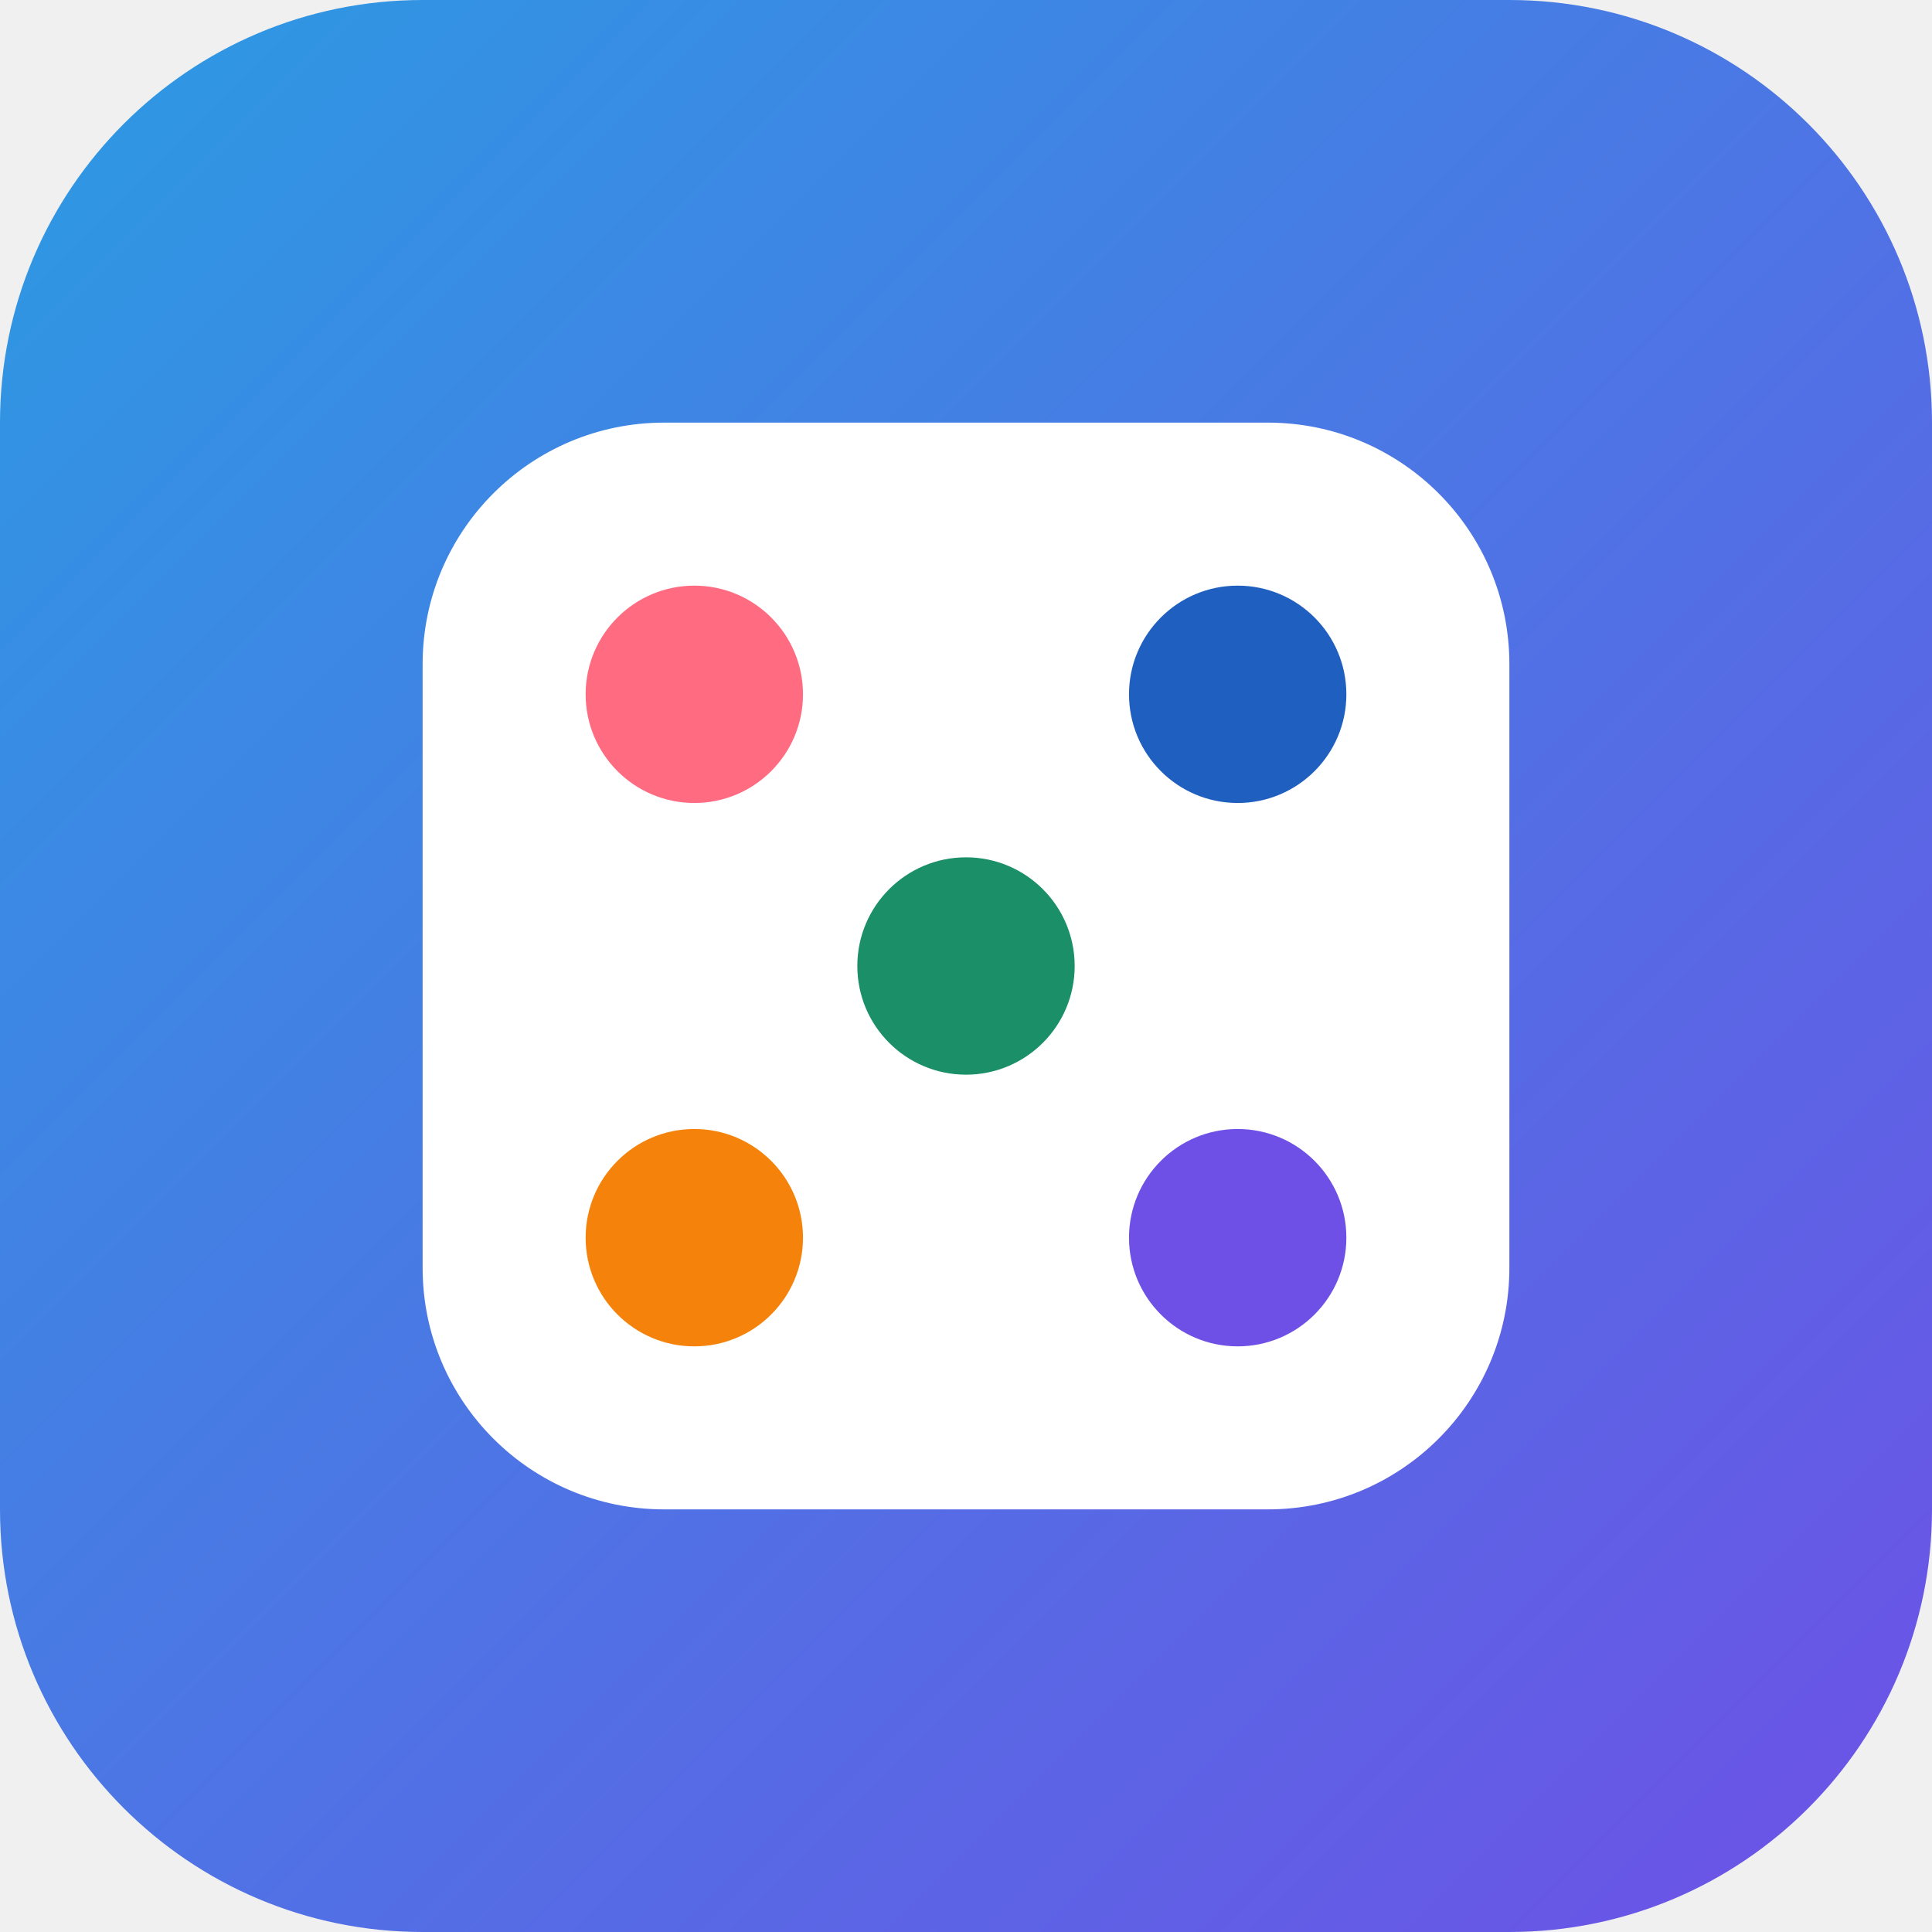
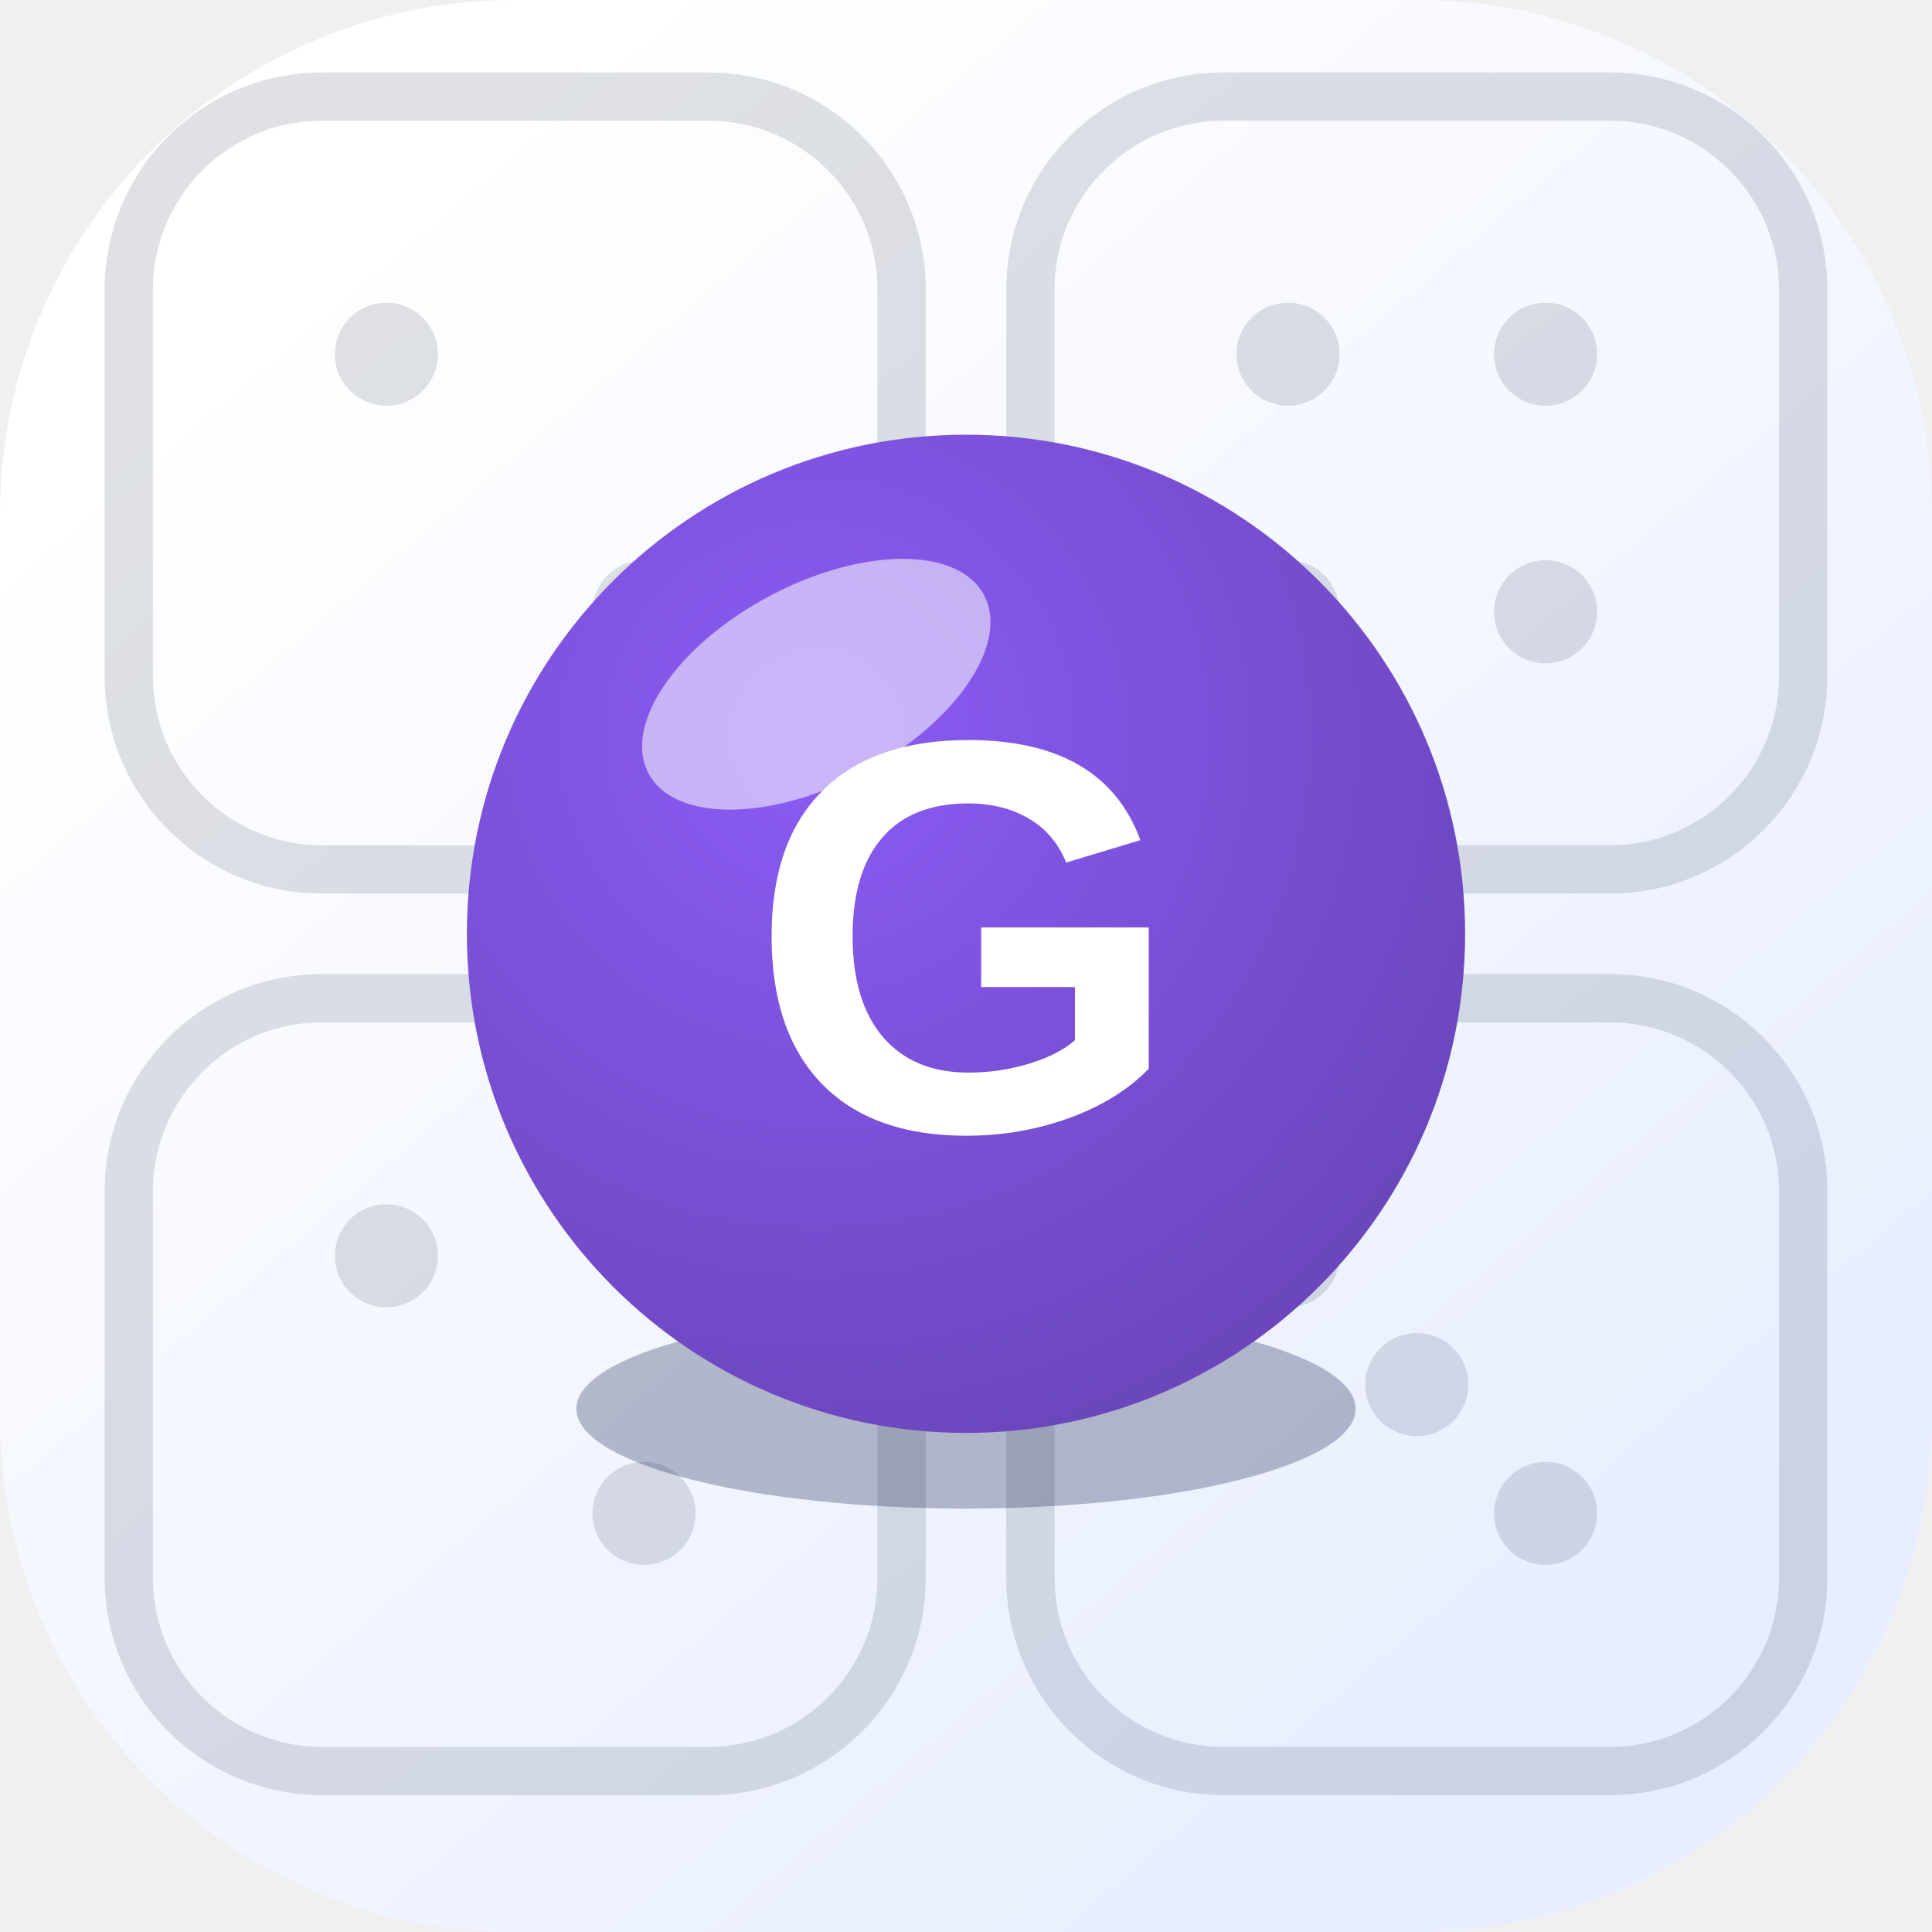
- <svg xmlns="http://www.w3.org/2000/svg" viewBox="0 0 64 64">
+ <svg xmlns="http://www.w3.org/2000/svg" viewBox="0 0 120 120" width="512" height="512">
  <defs>
-     <linearGradient id="g" x1="0" y1="0" x2="1" y2="1">
-       <stop offset="0" stop-color="#2B9BE3" />
-       <stop offset="1" stop-color="#6E50E6" />
+     <linearGradient id="mt259" gradientTransform="rotate(50 .5 .5)">
+       <stop offset="0" stop-color="#FFFFFF" />
+       <stop offset="1" stop-color="#E8EEFF" />
    </linearGradient>
  </defs>
-   <rect width="64" height="64" rx="14" fill="url(#g)" />
-   <rect x="14" y="14" width="36" height="36" rx="8" fill="#fff" />
-   <circle cx="23" cy="23" r="3.6" fill="#FF6B81" />
-   <circle cx="41" cy="23" r="3.6" fill="#1F5FBF" />
-   <circle cx="32" cy="32" r="3.6" fill="#1B8F68" />
-   <circle cx="23" cy="41" r="3.6" fill="#F5820A" />
-   <circle cx="41" cy="41" r="3.6" fill="#6E50E6" />
+   <rect width="120" height="120" rx="32" fill="url(#mt259)" />
+   <g opacity="0.14" stroke-linecap="round" stroke-linejoin="round">
+     <g fill="none" stroke="#14213D" stroke-width="3">
+       <rect x="8" y="6" width="48" height="48" rx="12" />
+       <rect x="8" y="62" width="48" height="48" rx="12" />
+       <rect x="64" y="6" width="48" height="48" rx="12" />
+       <rect x="64" y="62" width="48" height="48" rx="12" />
+     </g>
+     <circle cx="24" cy="22" r="3.2" fill="#14213D" />
+     <circle cx="40" cy="38" r="3.2" fill="#14213D" />
+     <circle cx="80" cy="22" r="3.2" fill="#14213D" />
+     <circle cx="96" cy="22" r="3.2" fill="#14213D" />
+     <circle cx="80" cy="38" r="3.2" fill="#14213D" />
+     <circle cx="96" cy="38" r="3.2" fill="#14213D" />
+     <circle cx="24" cy="78" r="3.2" fill="#14213D" />
+     <circle cx="40" cy="94" r="3.2" fill="#14213D" />
+     <circle cx="80" cy="78" r="3.2" fill="#14213D" />
+     <circle cx="88" cy="86" r="3.2" fill="#14213D" />
+     <circle cx="96" cy="94" r="3.2" fill="#14213D" />
+   </g>
+   <defs>
+     <radialGradient id="b260" cx=".35" cy=".3" r=".9">
+       <stop offset="0" stop-color="#8B5CF6" />
+       <stop offset="1" stop-color="#6442B1" />
+     </radialGradient>
+   </defs>
+   <ellipse cx="60.0" cy="87.5" rx="24.2" ry="6.2" fill="#0B1240" opacity=".28" />
+   <circle cx="60.0" cy="58.0" r="31.0" fill="url(#b260)" />
+   <ellipse cx="50.7" cy="42.5" rx="11.8" ry="6.2" fill="#FFFFFF" opacity=".55" transform="rotate(-28 50.7 42.5)" />
+   <text x="60.0" y="70.2" text-anchor="middle" font-family="'Segoe UI','Helvetica Neue',Arial,sans-serif" font-size="34.7" font-weight="900" fill="#FFFFFF">G</text>
</svg>
